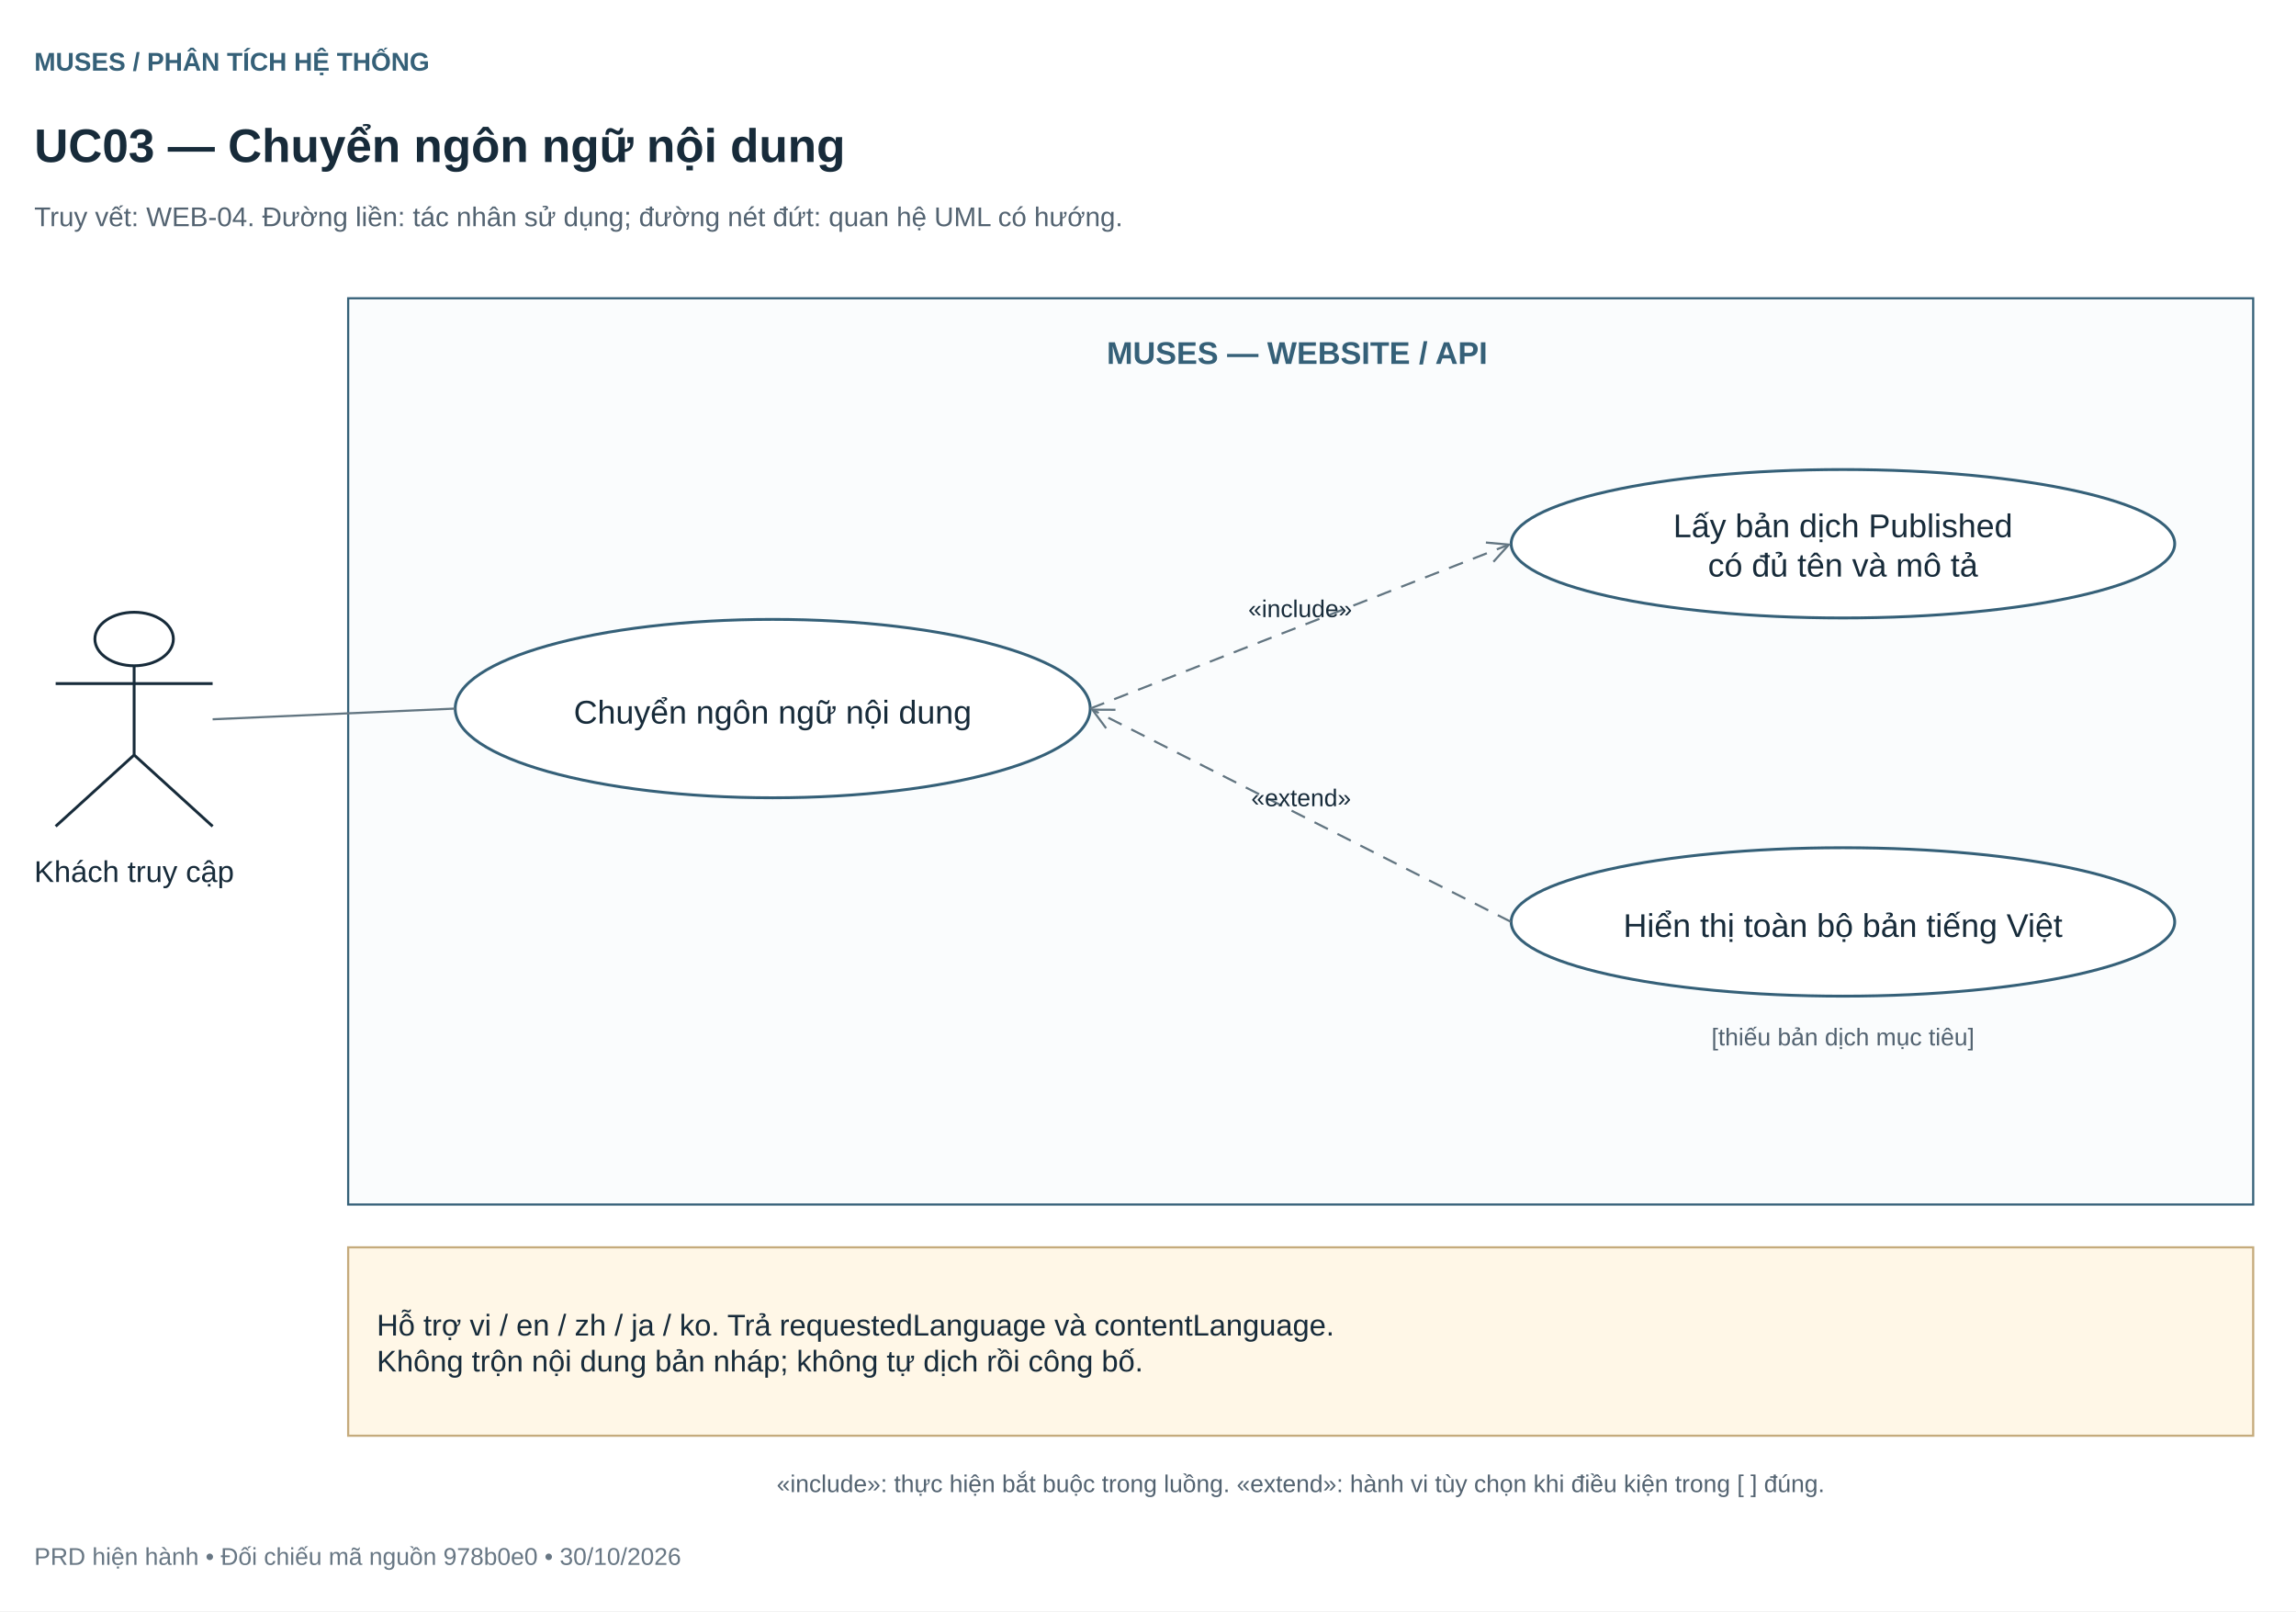
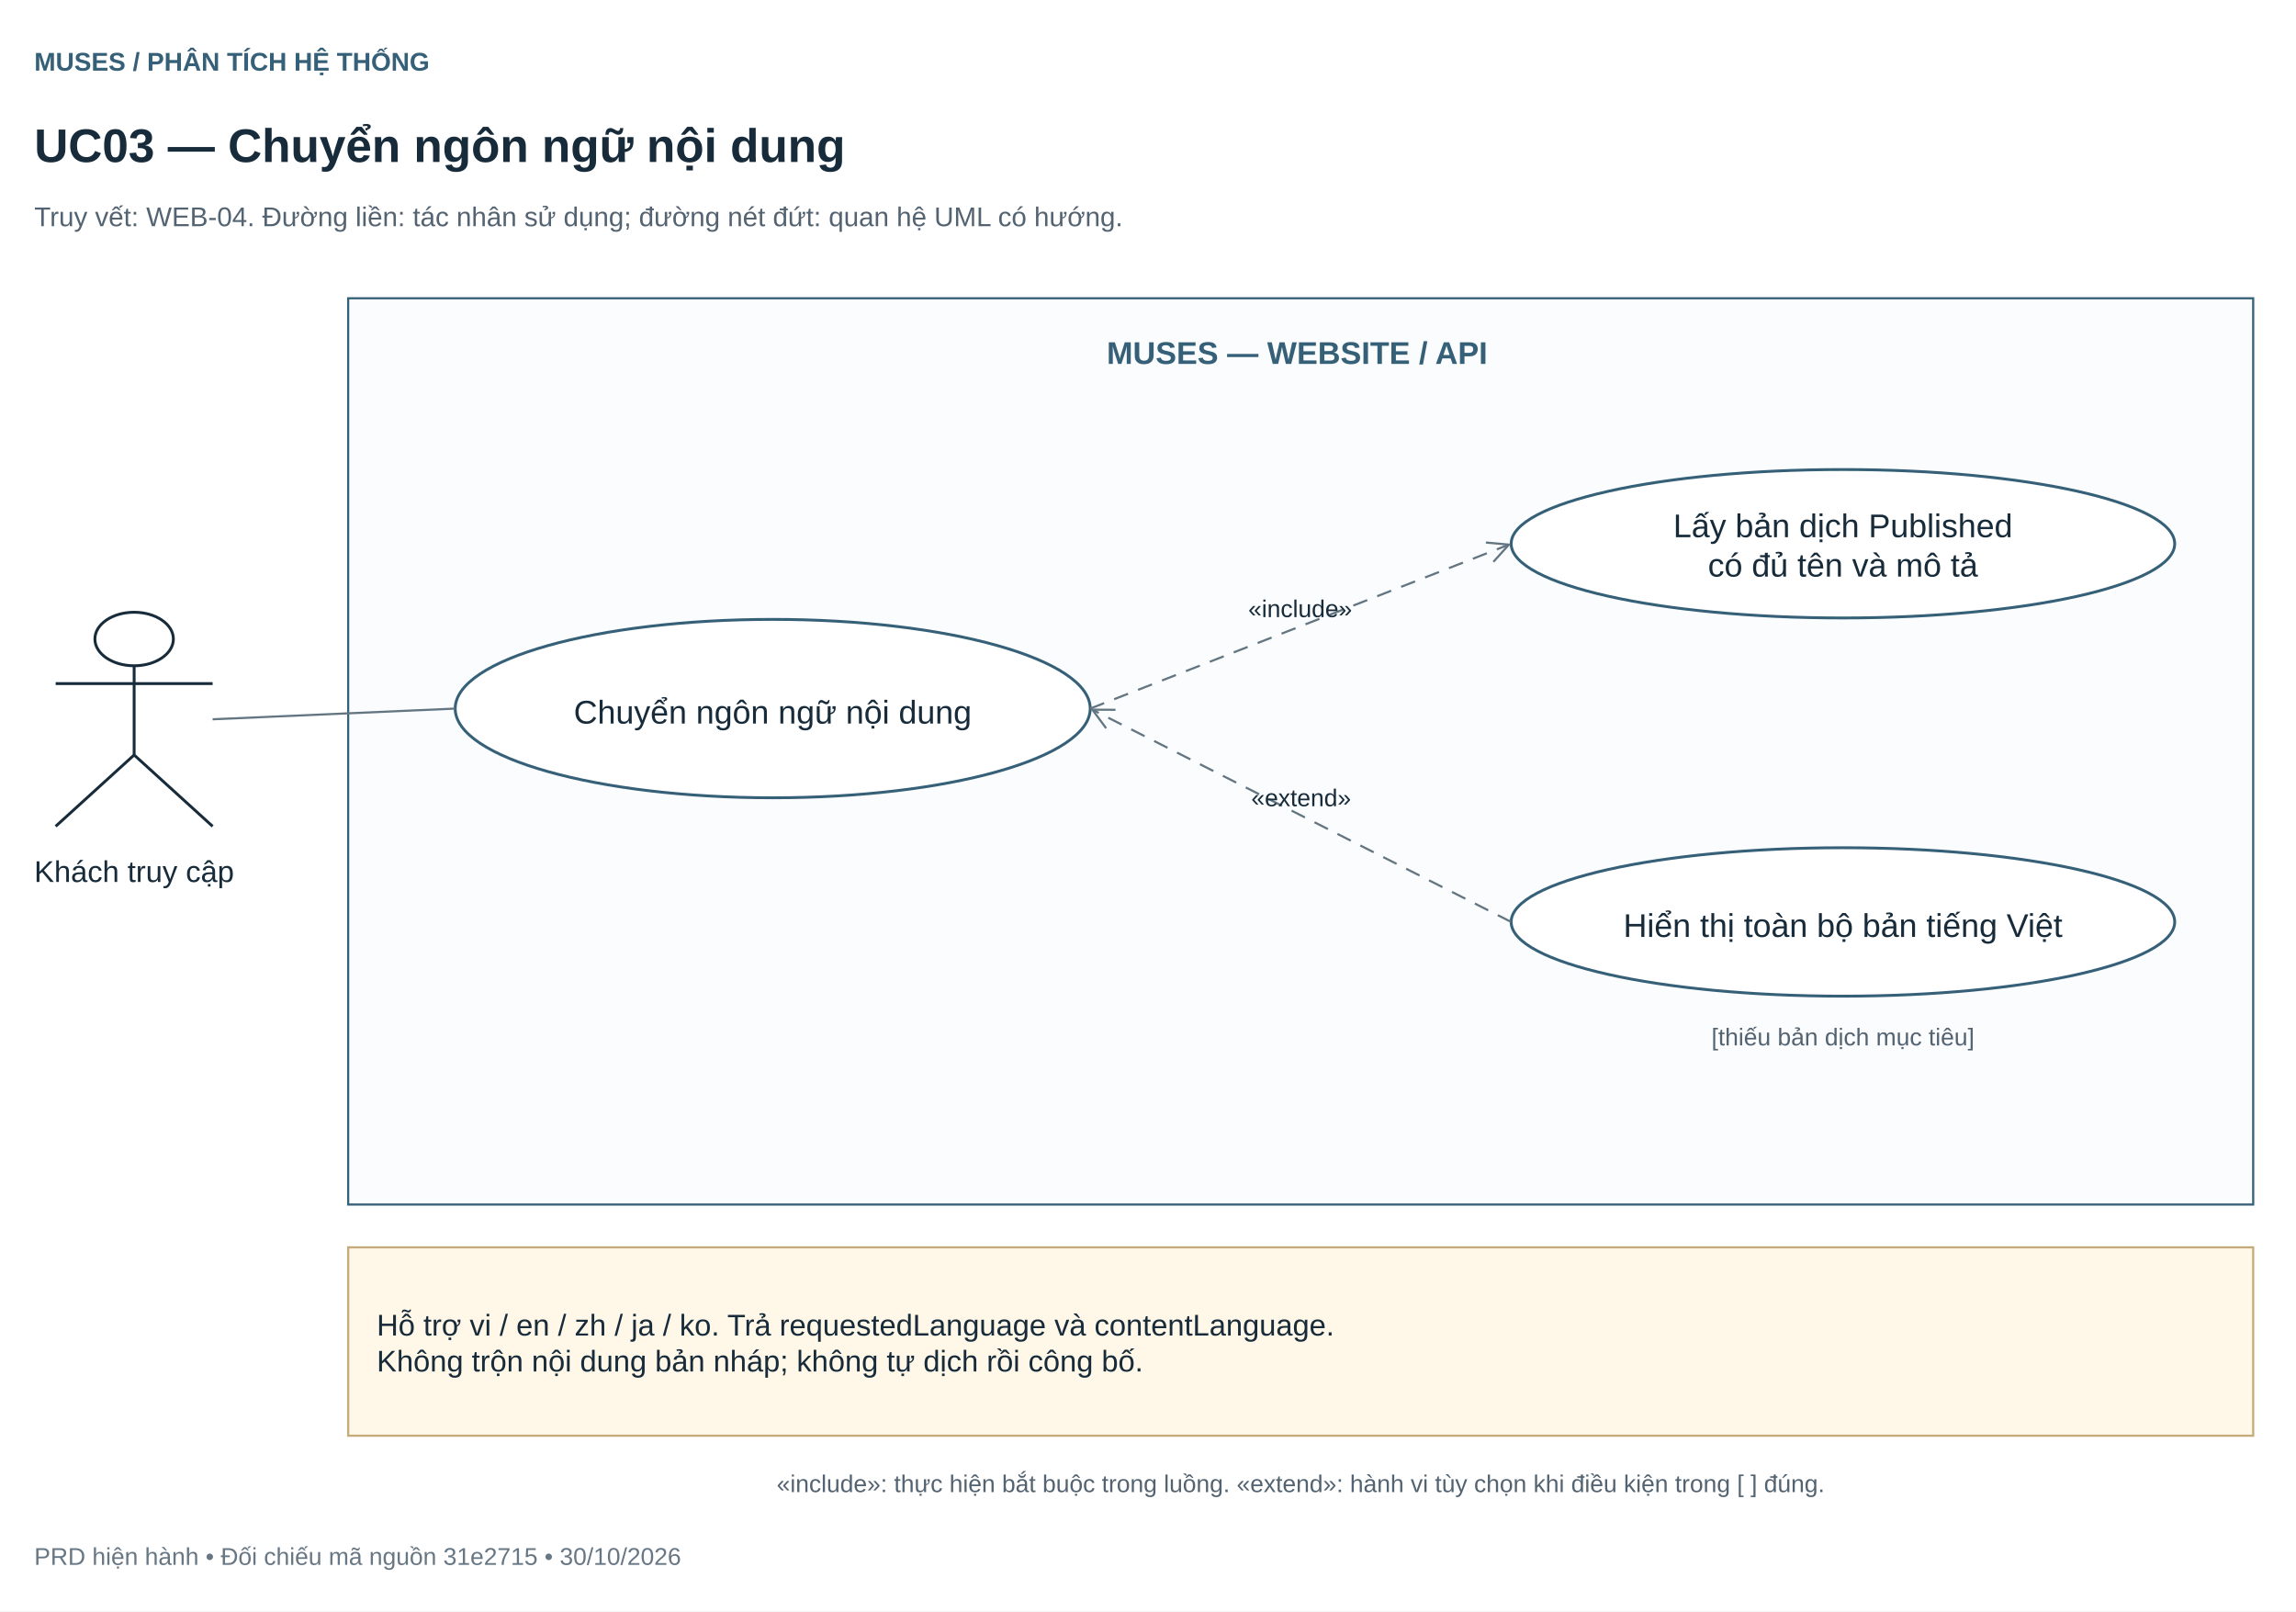
<svg xmlns="http://www.w3.org/2000/svg" style="background: #ffffff; background-color: light-dark(#ffffff, #121212);" version="1.1" width="1609px" height="1129px" viewBox="0 0 1609 1129">
  <defs>
    <clipPath id="mx-clip-22-22-1564-39-0">
      <rect x="22" y="22" width="1564" height="39" />
    </clipPath>
    <clipPath id="mx-clip-22-66-1564-64-0">
      <rect x="22" y="66" width="1564" height="64" />
    </clipPath>
    <clipPath id="mx-clip-22-130-1564-40-0">
      <rect x="22" y="130" width="1564" height="40" />
    </clipPath>
    <clipPath id="mx-clip-22-1071-1564-36-0">
      <rect x="22" y="1071" width="1564" height="36" />
    </clipPath>
    <clipPath id="mx-clip-272-222-1274-46-0">
      <rect x="272" y="222" width="1274" height="46" />
    </clipPath>
    <clipPath id="mx-clip-1057-703-469-44-0">
      <rect x="1057" y="703" width="469" height="44" />
    </clipPath>
    <clipPath id="mx-clip-242-1019-1339-38-0">
      <rect x="242" y="1019" width="1339" height="38" />
    </clipPath>
  </defs>
  <rect fill="#ffffff" width="100%" height="100%" x="0" y="0" style="fill: light-dark(rgb(255, 255, 255), rgb(18, 18, 18));" />
  <g>
    <g data-cell-id="0">
      <g data-cell-id="1">
        <g data-cell-id="n2">
          <g>
            <rect x="24" y="24" width="1560" height="35" fill="none" stroke="none" pointer-events="all" />
          </g>
          <g>
            <g fill="#356078" font-family="Arial" font-weight="bold" text-anchor="start" font-size="18px" clip-path="url(#mx-clip-22-22-1564-39-0)" style="fill: light-dark(rgb(53, 96, 120), rgb(131, 168, 189));">
              <g transform="translate(24,49.5) scale(1)">
                <text>
                  <tspan>MUSES  /  PHÂN TÍCH HỆ THỐNG</tspan>
                </text>
              </g>
            </g>
          </g>
        </g>
        <g data-cell-id="n3">
          <g>
            <rect x="24" y="68" width="1560" height="60" fill="none" stroke="none" pointer-events="all" />
          </g>
          <g>
            <g fill="#172B3A" font-family="Arial" font-weight="bold" text-anchor="start" font-size="33px" clip-path="url(#mx-clip-22-66-1564-64-0)" style="fill: light-dark(rgb(23, 43, 58), rgb(188, 205, 218));">
              <g transform="translate(24,113.5) scale(1)">
                <text>
                  <tspan>UC03 — Chuyển ngôn ngữ nội dung</tspan>
                </text>
              </g>
            </g>
          </g>
        </g>
        <g data-cell-id="n4">
          <g>
            <rect x="24" y="132" width="1560" height="36" fill="none" stroke="none" pointer-events="all" />
          </g>
          <g>
            <g fill="#536371" font-family="Arial" text-anchor="start" font-size="19px" clip-path="url(#mx-clip-22-130-1564-40-0)" style="fill: light-dark(rgb(83, 99, 113), rgb(142, 156, 168));">
              <g transform="translate(24,158.5) scale(1)">
                <text>
                  <tspan>Truy vết: WEB-04. Đường liền: tác nhân sử dụng; đường nét đứt: quan hệ UML có hướng.</tspan>
                </text>
              </g>
            </g>
          </g>
        </g>
        <g data-cell-id="n5">
          <g>
            <rect x="24" y="1073" width="1560" height="32" fill="none" stroke="none" pointer-events="all" />
          </g>
          <g>
            <g fill="#687784" font-family="Arial" text-anchor="start" font-size="17px" clip-path="url(#mx-clip-22-1071-1564-36-0)" style="fill: light-dark(rgb(104, 119, 132), rgb(126, 139, 150));">
              <g transform="translate(24,1096.5) scale(1)">
                <text>
-                   <tspan>PRD hiện hành • Đối chiếu mã nguồn 978b0e0 • 30/10/2026</tspan>
+                   <tspan>PRD hiện hành • Đối chiếu mã nguồn 31e2715 • 30/10/2026</tspan>
                </text>
              </g>
            </g>
          </g>
        </g>
        <g data-cell-id="n6">
          <g>
            <rect x="244" y="209" width="1335" height="635" fill="#fafcfd" stroke="#356078" stroke-width="1.5" pointer-events="all" style="fill: light-dark(rgb(250, 252, 253), rgb(19, 21, 21)); stroke: light-dark(rgb(53, 96, 120), rgb(131, 168, 189));" />
          </g>
        </g>
        <g data-cell-id="n7">
          <g>
            <rect x="274" y="224" width="1270" height="42" fill="none" stroke="none" pointer-events="all" />
          </g>
          <g>
            <g fill="#356078" font-family="Arial" font-weight="bold" text-anchor="middle" font-size="22px" clip-path="url(#mx-clip-272-222-1274-46-0)" style="fill: light-dark(rgb(53, 96, 120), rgb(131, 168, 189));">
              <g transform="translate(909,255) scale(1)">
                <text>
                  <tspan>MUSES — WEBSITE / API</tspan>
                </text>
              </g>
            </g>
          </g>
        </g>
        <g data-cell-id="n8">
          <g>
            <ellipse cx="94" cy="447.75" rx="27.5" ry="18.75" fill="#ffffff" stroke="#172b3a" stroke-width="2" pointer-events="all" style="fill: light-dark(rgb(255, 255, 255), rgb(18, 18, 18)); stroke: light-dark(rgb(23, 43, 58), rgb(188, 205, 218));" />
            <path d="M 94 466.5 L 94 529 M 94 479 L 39 479 M 94 479 L 149 479 M 94 529 L 39 579 M 94 529 L 149 579" fill="none" stroke="#172b3a" stroke-width="2" stroke-miterlimit="10" pointer-events="all" style="stroke: light-dark(rgb(23, 43, 58), rgb(188, 205, 218));" />
          </g>
          <g>
            <g fill="#172B3A" font-family="Arial" text-anchor="middle" font-size="21px" style="fill: light-dark(rgb(23, 43, 58), rgb(188, 205, 218));">
              <text x="94" y="618">Khách truy cập</text>
            </g>
          </g>
        </g>
        <g data-cell-id="n9">
          <g>
            <ellipse cx="541.5" cy="496.5" rx="222.5" ry="62.5" fill="#ffffff" stroke="#356078" stroke-width="2" pointer-events="all" style="fill: light-dark(rgb(255, 255, 255), rgb(18, 18, 18)); stroke: light-dark(rgb(53, 96, 120), rgb(131, 168, 189));" />
          </g>
          <g>
            <g fill="#172B3A" font-family="Arial" text-anchor="middle" font-size="23px" style="fill: light-dark(rgb(23, 43, 58), rgb(188, 205, 218));">
              <g transform="translate(541.5,507) scale(1)">
                <text>
                  <tspan>Chuyển ngôn ngữ nội dung</tspan>
                </text>
              </g>
            </g>
          </g>
        </g>
        <g data-cell-id="e10">
          <g>
            <path d="M 149 504 L 319 496.5" fill="none" stroke="#627581" stroke-width="1.5" stroke-miterlimit="10" pointer-events="stroke" style="stroke: light-dark(rgb(98, 117, 129), rgb(126, 142, 153));" />
          </g>
        </g>
        <g data-cell-id="n11">
          <g>
            <ellipse cx="1291.5" cy="381" rx="232.5" ry="52" fill="#ffffff" stroke="#356078" stroke-width="2" pointer-events="all" style="fill: light-dark(rgb(255, 255, 255), rgb(18, 18, 18)); stroke: light-dark(rgb(53, 96, 120), rgb(131, 168, 189));" />
          </g>
          <g>
            <g fill="#172B3A" font-family="Arial" text-anchor="middle" data-blockTextHeight="55.199999999999996" data-htmlContentWidth="237.8388671875" font-size="23px" style="fill: light-dark(rgb(23, 43, 58), rgb(188, 205, 218));">
              <g transform="translate(1291.5,353.4) scale(1)">
                <text y="23" data-line-font-size="23" x="0">
                  <tspan>Lấy bản dịch Published</tspan>
                </text>
                <text y="50.6" data-line-font-size="23" x="0">
                  <tspan>có đủ tên và mô tả</tspan>
                </text>
              </g>
            </g>
          </g>
        </g>
        <g data-cell-id="e12">
          <g>
            <path d="M 764 496.5 L 1055.88 382.22" fill="none" stroke="#627581" stroke-width="1.5" stroke-miterlimit="10" stroke-dasharray="10.5 7.5" pointer-events="stroke" style="stroke: light-dark(rgb(98, 117, 129), rgb(126, 142, 153));" />
            <path d="M 1046.58 393.65 L 1057.44 381.61 L 1041.29 380.15" fill="none" stroke="#627581" stroke-width="1.5" stroke-miterlimit="10" pointer-events="all" style="stroke: light-dark(rgb(98, 117, 129), rgb(126, 142, 153));" />
          </g>
          <g>
            <g fill="#172B3A" font-family="Arial" text-anchor="middle" font-size="17px" style="fill: light-dark(rgb(23, 43, 58), rgb(188, 205, 218));">
              <g transform="translate(911.13,432.4) scale(1)">
                <text>
                  <tspan>«include»</tspan>
                </text>
              </g>
            </g>
          </g>
        </g>
        <g data-cell-id="n13">
          <g>
            <ellipse cx="1291.5" cy="646" rx="232.5" ry="52" fill="#ffffff" stroke="#356078" stroke-width="2" pointer-events="all" style="fill: light-dark(rgb(255, 255, 255), rgb(18, 18, 18)); stroke: light-dark(rgb(53, 96, 120), rgb(131, 168, 189));" />
          </g>
          <g>
            <g fill="#172B3A" font-family="Arial" text-anchor="middle" font-size="23px" style="fill: light-dark(rgb(23, 43, 58), rgb(188, 205, 218));">
              <g transform="translate(1291.5,656.5) scale(1)">
                <text>
                  <tspan>Hiển thị toàn bộ bản tiếng Việt</tspan>
                </text>
              </g>
            </g>
          </g>
        </g>
        <g data-cell-id="e14">
          <g>
            <path d="M 1059 646 L 766.99 498.02" fill="none" stroke="#627581" stroke-width="1.5" stroke-miterlimit="10" stroke-dasharray="10.5 7.5" pointer-events="stroke" style="stroke: light-dark(rgb(98, 117, 129), rgb(126, 142, 153));" />
            <path d="M 781.71 497.35 L 765.5 497.26 L 775.15 510.28" fill="none" stroke="#627581" stroke-width="1.5" stroke-miterlimit="10" pointer-events="all" style="stroke: light-dark(rgb(98, 117, 129), rgb(126, 142, 153));" />
          </g>
          <g>
            <g fill="#172B3A" font-family="Arial" text-anchor="middle" font-size="17px" style="fill: light-dark(rgb(23, 43, 58), rgb(188, 205, 218));">
              <g transform="translate(911.82,564.91) scale(1)">
                <text>
                  <tspan>«extend»</tspan>
                </text>
              </g>
            </g>
          </g>
        </g>
        <g data-cell-id="n15">
          <g>
            <rect x="1059" y="705" width="465" height="40" fill="none" stroke="none" pointer-events="all" />
          </g>
          <g>
            <g fill="#536371" font-family="Arial" text-anchor="middle" font-size="17px" clip-path="url(#mx-clip-1057-703-469-44-0)" style="fill: light-dark(rgb(83, 99, 113), rgb(142, 156, 168));">
              <g transform="translate(1291.5,732.5) scale(1)">
                <text>
                  <tspan>[thiếu bản dịch mục tiêu]</tspan>
                </text>
              </g>
            </g>
          </g>
        </g>
        <g data-cell-id="n16">
          <g>
            <rect x="244" y="874" width="1335" height="132" fill="#fff7e7" stroke="#c5ab7c" stroke-width="1.5" pointer-events="all" style="fill: light-dark(rgb(255, 247, 231), rgb(31, 24, 11)); stroke: light-dark(rgb(197, 171, 124), rgb(109, 87, 46));" />
          </g>
          <g>
            <g fill="#172B3A" font-family="Arial" text-anchor="start" data-blockTextHeight="50.400000000000006" data-htmlContentWidth="671.41552734375" font-size="21px" style="fill: light-dark(rgb(23, 43, 58), rgb(188, 205, 218));">
              <g transform="translate(264,914.8) scale(1)">
                <text y="21" data-line-font-size="21" x="0">
                  <tspan>Hỗ trợ vi / en / zh / ja / ko. Trả requestedLanguage và contentLanguage.</tspan>
                </text>
                <text y="46.2" data-line-font-size="21" x="0">
                  <tspan>Không trộn nội dung bản nháp; không tự dịch rồi công bố.</tspan>
                </text>
              </g>
            </g>
          </g>
        </g>
        <g data-cell-id="n17">
          <g>
            <rect x="244" y="1021" width="1335" height="34" fill="none" stroke="none" pointer-events="all" />
          </g>
          <g>
            <g fill="#536371" font-family="Arial" text-anchor="middle" font-size="17px" clip-path="url(#mx-clip-242-1019-1339-38-0)" style="fill: light-dark(rgb(83, 99, 113), rgb(142, 156, 168));">
              <g transform="translate(911.5,1045.5) scale(1)">
                <text>
                  <tspan>«include»: thực hiện bắt buộc trong luồng. «extend»: hành vi tùy chọn khi điều kiện trong [ ] đúng.</tspan>
                </text>
              </g>
            </g>
          </g>
        </g>
      </g>
    </g>
  </g>
</svg>
